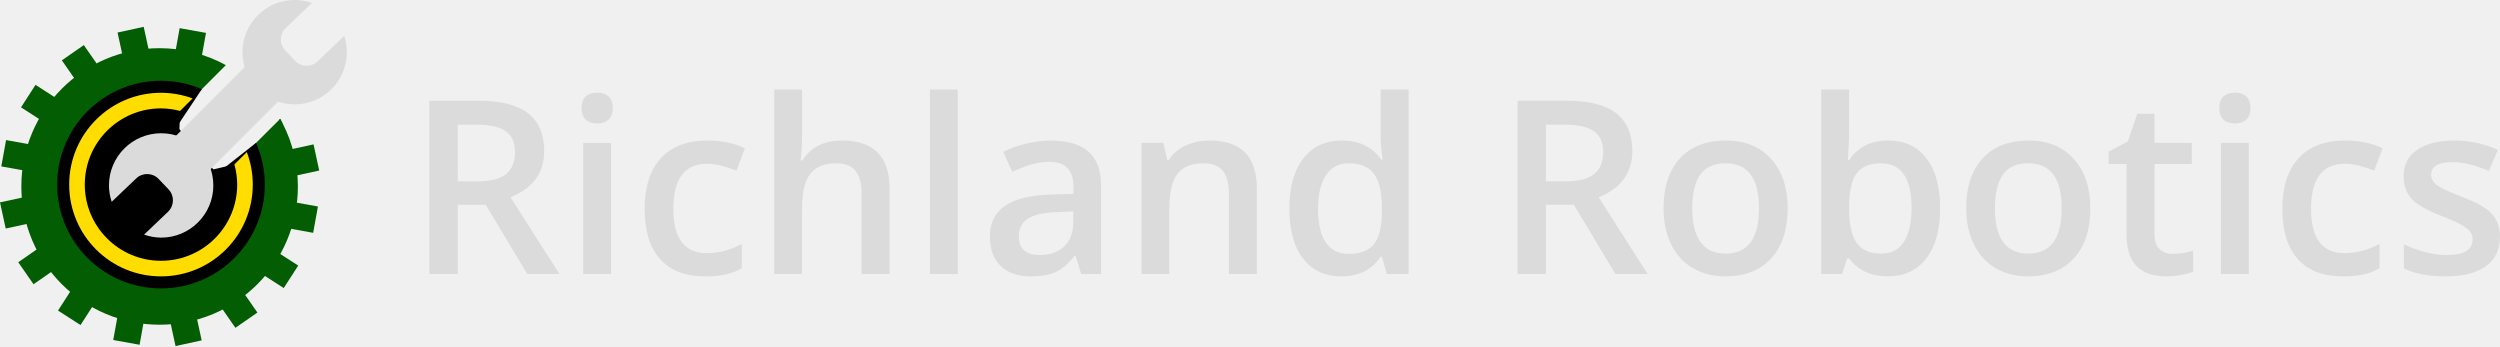
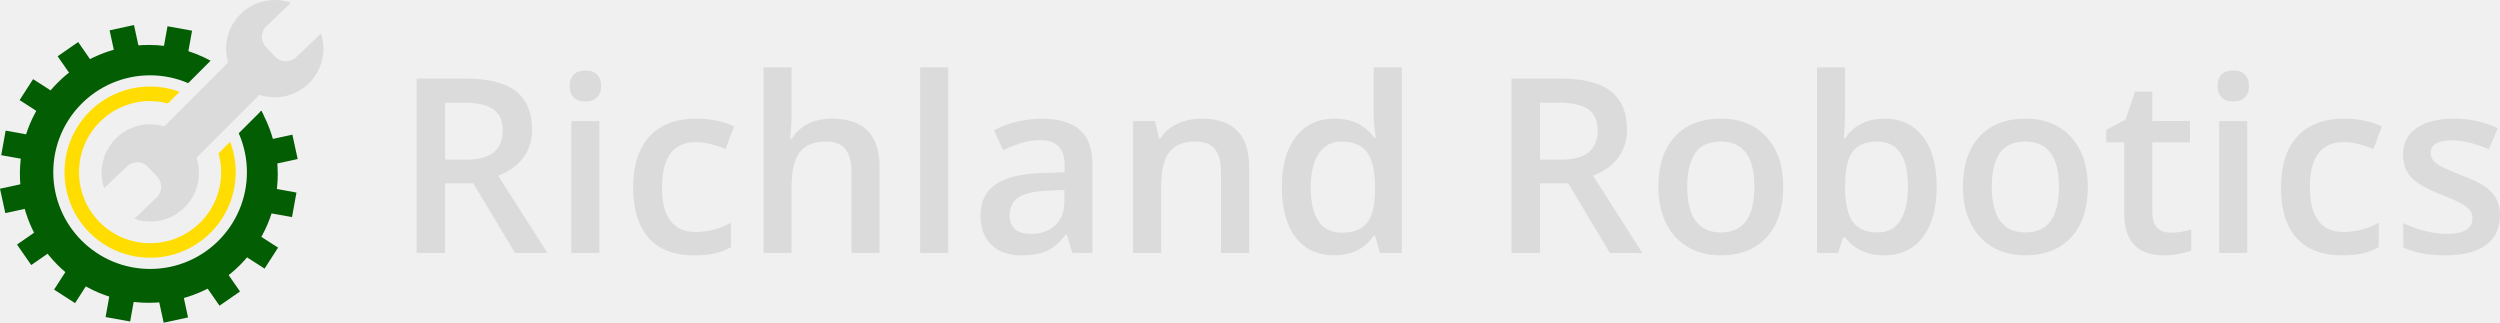
- <svg xmlns="http://www.w3.org/2000/svg" width="1362.166" height="188.563" viewBox="0 0 360.406 49.891">
-   <g fill="#fff">
-     <path fill="#025d03" d="M23.01 6.947A19.93 19.93 0 0 0 3.076 26.879 19.93 19.93 0 0 0 23.01 46.812 19.93 19.93 0 0 0 42.942 26.88a19.9 19.9 0 0 0-2.197-9.088l-.009.004-.28-.546-.066-.117-9.637 9.6-7.533-8.001 9.338-9.345a19.9 19.9 0 0 0-9.549-2.44" />
-     <path fill="#025d03" d="m20.715 3.87-3.77.819.713 3.283 3.77-.819zm5.184.188-.597 3.306 3.795.685.598-3.306zM12.084 6.499l-3.17 2.2 1.917 2.76L14 9.26zm-6.967 5.733L3.03 15.476l2.826 1.818 2.086-3.244zm35.277 4.896-.165.165.401.576.106-.073zM.874 20.194.186 23.99l3.307.597.685-3.795zm44.326.621-3.283.713.819 3.77 3.283-.713zM3.283 28.462 0 29.174l.82 3.77 3.282-.713zm39.243.71-.686 3.796 3.306.597.686-3.797zM5.39 35.89l-2.76 1.915 2.2 3.17 2.76-1.917zm34.774.575-2.087 3.245 2.826 1.817 2.087-3.244zM10.18 41.947l-1.818 2.826 3.244 2.086 1.818-2.826zm25.009.353-3.17 2.2 1.917 2.76 3.17-2.2zM16.92 45.71l-.597 3.306 3.798.686.595-3.307zm11.44.077-3.77.819.713 3.283 3.77-.819z" />
-     <path fill="#000" d="M23.207 11.64c-8.267 0-14.97 6.701-14.97 14.97 0 8.267 6.702 14.969 14.97 14.969 8.267 0 14.97-6.702 14.97-14.97a15 15 0 0 0-1.266-6.012l-6.158 4.842-5.246-7.197 3.59-5.391a15 15 0 0 0-5.89-1.21" />
-     <path fill="#fd0" d="M23.207 13.376A13.23 13.23 0 0 0 9.974 26.61a13.23 13.23 0 0 0 13.233 13.233A13.23 13.23 0 0 0 36.44 26.61a13.2 13.2 0 0 0-.861-4.685l-4.826 4.807-7.532-8.001 4.54-4.544a13.2 13.2 0 0 0-4.554-.81" />
-     <path fill="#000" d="M23.207 15.624c-6.068 0-10.986 4.918-10.987 10.986s4.92 10.987 10.987 10.987 10.987-4.92 10.987-10.987a11 11 0 0 0-.404-2.904l-3.037.713-4.89-5.798.093-2.627a11 11 0 0 0-2.749-.37" />
-     <path fill="#dbdbdb" d="M42.476-.002a7.523 7.523 0 0 0-7.522 7.524 7.523 7.523 0 0 0 7.522 7.523A7.523 7.523 0 0 0 50 7.522a7.5 7.5 0 0 0-.377-2.345l-3.846 3.67a2.284 2.284 0 0 1-3.23-.075l-1.433-1.503a2.284 2.284 0 0 1 .075-3.229L44.975.427a7.6 7.6 0 0 0-2.5-.428M23.23 19.21a7.523 7.523 0 0 0-7.522 7.523 7.5 7.5 0 0 0 .393 2.36l3.534-3.372a2.284 2.284 0 0 1 3.23.076l1.432 1.502a2.284 2.284 0 0 1-.074 3.229l-3.455 3.295a7.6 7.6 0 0 0 2.462.434 7.523 7.523 0 0 0 7.523-7.524 7.523 7.523 0 0 0-7.523-7.523" />
-     <path fill="#dbdbdb" d="M24.74 20.202 38.574 6.368l4.784 5.025-13.832 13.833z" />
-     <path fill="#dbdbdb" d="M143.638 173.896h2.667q2.683 0 3.888-.996t1.206-2.957q0-1.992-1.302-2.86-1.301-.867-3.92-.867h-2.54zm0 3.181v9.384h-3.84v-23.49h6.636q4.547 0 6.732 1.702 2.185 1.703 2.185 5.142 0 4.386-4.563 6.25l6.636 10.396h-4.37l-5.624-9.384zm20.778 9.384h-3.776v-17.77h3.776zm-4.001-22.479q0-1.012.546-1.558.563-.547 1.591-.547.996 0 1.543.547.562.546.562 1.558 0 .964-.562 1.527-.547.546-1.543.546-1.028 0-1.59-.546-.547-.563-.547-1.527m16.777 22.8q-4.033 0-6.138-2.346-2.088-2.362-2.088-6.764 0-4.483 2.185-6.893 2.201-2.41 6.346-2.41 2.812 0 5.062 1.044l-1.141 3.037q-2.394-.932-3.953-.932-4.611 0-4.611 6.122 0 2.988 1.14 4.499 1.158 1.494 3.375 1.494 2.523 0 4.772-1.253v3.294q-1.012.594-2.17.851-1.14.257-2.779.257m24.972-.321h-3.792v-10.926q0-2.057-.836-3.069-.82-1.012-2.619-1.012-2.378 0-3.502 1.43-1.11 1.414-1.11 4.756v8.82h-3.775v-25h3.776v6.346q0 1.527-.193 3.262h.241q.771-1.285 2.137-1.992 1.382-.707 3.214-.707 6.459 0 6.459 6.507zm9.241 0h-3.776V161.46h3.776zm16.73 0-.756-2.474h-.128q-1.286 1.622-2.587 2.217-1.302.578-3.342.578-2.62 0-4.098-1.414-1.462-1.414-1.462-4 0-2.748 2.04-4.146t6.219-1.526l3.069-.097v-.948q0-1.703-.804-2.538-.787-.852-2.458-.852-1.366 0-2.619.402-1.253.401-2.41.948l-1.221-2.7q1.446-.755 3.165-1.14 1.72-.402 3.246-.402 3.39 0 5.11 1.478 1.735 1.478 1.735 4.644v11.97zm-5.624-2.57q2.056 0 3.293-1.142 1.254-1.157 1.254-3.23v-1.542l-2.282.097q-2.667.096-3.888.9-1.205.787-1.205 2.426 0 1.189.707 1.847.707.643 2.12.643m29.438 2.57h-3.792v-10.926q0-2.057-.835-3.069-.82-1.012-2.62-1.012-2.394 0-3.502 1.414-1.109 1.414-1.109 4.74v8.853h-3.776v-17.77h2.957l.53 2.329h.193q.803-1.27 2.281-1.96 1.479-.691 3.278-.691 6.395 0 6.395 6.507zm11.459.321q-3.326 0-5.19-2.41t-1.864-6.764q0-4.37 1.88-6.797 1.896-2.442 5.238-2.442 3.503 0 5.335 2.587h.192q-.273-1.912-.273-3.021v-6.475h3.792v25h-2.956l-.659-2.329h-.177q-1.815 2.651-5.318 2.651m1.012-3.053q2.33 0 3.39-1.301 1.06-1.318 1.093-4.258v-.53q0-3.358-1.093-4.772t-3.422-1.414q-1.992 0-3.069 1.623-1.076 1.606-1.076 4.595 0 2.956 1.044 4.515 1.044 1.542 3.133 1.542m26.71-9.833h2.667q2.683 0 3.888-.996t1.205-2.957q0-1.992-1.301-2.86-1.302-.867-3.92-.867h-2.54zm0 3.181v9.384h-3.84v-23.49h6.635q4.548 0 6.733 1.702 2.185 1.703 2.185 5.142 0 4.386-4.563 6.25l6.636 10.396h-4.37l-5.624-9.384zm32.764.466q0 4.355-2.233 6.797t-6.218 2.442q-2.491 0-4.403-1.124t-2.94-3.23-1.029-4.885q0-4.322 2.218-6.748t6.25-2.426q3.856 0 6.106 2.49 2.25 2.475 2.25 6.684m-12.934 0q0 6.154 4.547 6.154 4.499 0 4.499-6.154 0-6.09-4.531-6.09-2.378 0-3.455 1.575-1.06 1.575-1.06 4.515m26.562-9.174q3.326 0 5.174 2.41 1.864 2.41 1.864 6.764 0 4.37-1.88 6.813-1.88 2.426-5.222 2.426-3.374 0-5.238-2.426h-.257l-.691 2.105h-2.828v-25h3.776v5.945q0 .658-.065 1.96-.064 1.301-.096 1.655h.16q1.8-2.651 5.303-2.651m-.98 3.085q-2.282 0-3.294 1.35-.996 1.333-1.028 4.482v.257q0 3.246 1.028 4.708 1.028 1.446 3.358 1.446 2.009 0 3.037-1.59 1.044-1.591 1.044-4.596 0-6.057-4.145-6.057m28.378 6.09q0 4.354-2.234 6.796t-6.218 2.442q-2.49 0-4.402-1.124t-2.94-3.23q-1.029-2.105-1.029-4.885 0-4.322 2.217-6.748t6.25-2.426q3.857 0 6.106 2.49 2.25 2.475 2.25 6.684m-12.935 0q0 6.153 4.548 6.153 4.499 0 4.499-6.154 0-6.09-4.532-6.09-2.378 0-3.454 1.575-1.06 1.575-1.06 4.515m24.104 6.185q1.382 0 2.764-.433v2.844q-.627.273-1.623.45-.98.192-2.04.192-5.367 0-5.367-5.656v-9.576h-2.426v-1.67l2.603-1.383 1.285-3.76h2.33v3.953h5.061v2.86h-5.061v9.512q0 1.366.675 2.025.69.642 1.8.642m10.302 2.732h-3.776v-17.77h3.776zm-4-22.479q0-1.012.546-1.558.562-.547 1.59-.547.997 0 1.543.547.562.546.562 1.558 0 .964-.562 1.527-.546.546-1.542.546-1.029 0-1.591-.546-.546-.563-.546-1.527m16.777 22.8q-4.033 0-6.138-2.346-2.089-2.362-2.089-6.764 0-4.483 2.185-6.893 2.202-2.41 6.347-2.41 2.812 0 5.061 1.044l-1.14 3.037q-2.395-.932-3.953-.932-4.612 0-4.612 6.122 0 2.988 1.141 4.499 1.157 1.494 3.374 1.494 2.523 0 4.773-1.253v3.294q-1.013.594-2.17.851-1.14.257-2.78.257m21.276-5.382q0 2.603-1.896 4-1.896 1.382-5.431 1.382-3.551 0-5.704-1.076v-3.262q3.133 1.446 5.833 1.446 3.486 0 3.486-2.105 0-.675-.385-1.124-.386-.45-1.27-.932-.883-.482-2.458-1.093-3.069-1.189-4.162-2.378-1.076-1.189-1.076-3.085 0-2.282 1.832-3.535 1.847-1.27 5.013-1.27 3.133 0 5.929 1.27l-1.222 2.844q-2.876-1.189-4.836-1.189-2.988 0-2.988 1.703 0 .836.77 1.414.788.579 3.407 1.59 2.201.853 3.198 1.56.996.706 1.478 1.638.482.916.482 2.202" aria-label="Richland Robotics" font-family="Open Sans" font-size="32.907" font-weight="600" letter-spacing=".211" style="-inkscape-font-specification:&quot;Open Sans Semi-Bold&quot;" transform="translate(-86.783 -158.82)scale(1.06361)" />
+ <svg xmlns="http://www.w3.org/2000/svg" width="1353.776" height="174.75" viewBox="0 0 358.186 46.236" version="1.1" id="svg8">
+   <defs id="defs8">
+     <linearGradient id="a" gradientTransform="matrix(1.00051,0,0,0.9995025,-40.52358,-97.42461)" x1="96.834" y1="149.622" x2="128.598" y2="149.622" gradientUnits="userSpaceOnUse">
+       <stop offset="0" stop-color="#dbdbdb" id="stop1" />
+     </linearGradient>
+   </defs>
+   <g fill="#ffffff" id="g8" transform="translate(-2.218729,-3.258165)">
+     <path fill="#dbdbdb" d="m 143.638,173.896 h 2.667 q 2.683,0 3.888,-0.996 1.205,-0.996 1.206,-2.957 0,-1.992 -1.302,-2.86 -1.301,-0.867 -3.92,-0.867 h -2.54 z m 0,3.181 v 9.384 h -3.84 v -23.49 h 6.636 q 4.547,0 6.732,1.702 2.185,1.703 2.185,5.142 0,4.386 -4.563,6.25 l 6.636,10.396 h -4.37 l -5.624,-9.384 z m 20.778,9.384 h -3.776 v -17.77 h 3.776 z m -4.001,-22.479 q 0,-1.012 0.546,-1.558 0.563,-0.547 1.591,-0.547 0.996,0 1.543,0.547 0.562,0.546 0.562,1.558 0,0.964 -0.562,1.527 -0.547,0.546 -1.543,0.546 -1.028,0 -1.59,-0.546 -0.547,-0.563 -0.547,-1.527 m 16.777,22.8 q -4.033,0 -6.138,-2.346 -2.088,-2.362 -2.088,-6.764 0,-4.483 2.185,-6.893 2.201,-2.41 6.346,-2.41 2.812,0 5.062,1.044 l -1.141,3.037 q -2.394,-0.932 -3.953,-0.932 -4.611,0 -4.611,6.122 0,2.988 1.14,4.499 1.158,1.494 3.375,1.494 2.523,0 4.772,-1.253 v 3.294 q -1.012,0.594 -2.17,0.851 -1.14,0.257 -2.779,0.257 m 24.972,-0.321 h -3.792 v -10.926 q 0,-2.057 -0.836,-3.069 -0.82,-1.012 -2.619,-1.012 -2.378,0 -3.502,1.43 -1.11,1.414 -1.11,4.756 v 8.82 h -3.775 v -25 h 3.776 v 6.346 q 0,1.527 -0.193,3.262 h 0.241 q 0.771,-1.285 2.137,-1.992 1.382,-0.707 3.214,-0.707 6.459,0 6.459,6.507 z m 9.241,0 h -3.776 V 161.46 h 3.776 z m 16.73,0 -0.756,-2.474 h -0.128 q -1.286,1.622 -2.587,2.217 -1.302,0.578 -3.342,0.578 -2.62,0 -4.098,-1.414 -1.462,-1.414 -1.462,-4 0,-2.748 2.04,-4.146 2.04,-1.398 6.219,-1.526 l 3.069,-0.097 v -0.948 q 0,-1.703 -0.804,-2.538 -0.787,-0.852 -2.458,-0.852 -1.366,0 -2.619,0.402 -1.253,0.401 -2.41,0.948 l -1.221,-2.7 q 1.446,-0.755 3.165,-1.14 1.72,-0.402 3.246,-0.402 3.39,0 5.11,1.478 1.735,1.478 1.735,4.644 v 11.97 z m -5.624,-2.57 q 2.056,0 3.293,-1.142 1.254,-1.157 1.254,-3.23 v -1.542 l -2.282,0.097 q -2.667,0.096 -3.888,0.9 -1.205,0.787 -1.205,2.426 0,1.189 0.707,1.847 0.707,0.643 2.12,0.643 m 29.438,2.57 h -3.792 v -10.926 q 0,-2.057 -0.835,-3.069 -0.82,-1.012 -2.62,-1.012 -2.394,0 -3.502,1.414 -1.109,1.414 -1.109,4.74 v 8.853 h -3.776 v -17.77 h 2.957 l 0.53,2.329 h 0.193 q 0.803,-1.27 2.281,-1.96 1.479,-0.691 3.278,-0.691 6.395,0 6.395,6.507 z m 11.459,0.321 q -3.326,0 -5.19,-2.41 -1.864,-2.41 -1.864,-6.764 0,-4.37 1.88,-6.797 1.896,-2.442 5.238,-2.442 3.503,0 5.335,2.587 h 0.192 q -0.273,-1.912 -0.273,-3.021 v -6.475 h 3.792 v 25 h -2.956 l -0.659,-2.329 h -0.177 q -1.815,2.651 -5.318,2.651 m 1.012,-3.053 q 2.33,0 3.39,-1.301 1.06,-1.318 1.093,-4.258 v -0.53 q 0,-3.358 -1.093,-4.772 -1.093,-1.414 -3.422,-1.414 -1.992,0 -3.069,1.623 -1.076,1.606 -1.076,4.595 0,2.956 1.044,4.515 1.044,1.542 3.133,1.542 m 26.71,-9.833 h 2.667 q 2.683,0 3.888,-0.996 1.205,-0.996 1.205,-2.957 0,-1.992 -1.301,-2.86 -1.302,-0.867 -3.92,-0.867 h -2.54 z m 0,3.181 v 9.384 h -3.84 v -23.49 h 6.635 q 4.548,0 6.733,1.702 2.185,1.703 2.185,5.142 0,4.386 -4.563,6.25 l 6.636,10.396 h -4.37 l -5.624,-9.384 z m 32.764,0.466 q 0,4.355 -2.233,6.797 -2.233,2.442 -6.218,2.442 -2.491,0 -4.403,-1.124 -1.912,-1.124 -2.94,-3.23 -1.028,-2.106 -1.029,-4.885 0,-4.322 2.218,-6.748 2.218,-2.426 6.25,-2.426 3.856,0 6.106,2.49 2.25,2.475 2.25,6.684 m -12.934,0 q 0,6.154 4.547,6.154 4.499,0 4.499,-6.154 0,-6.09 -4.531,-6.09 -2.378,0 -3.455,1.575 -1.06,1.575 -1.06,4.515 m 26.562,-9.174 q 3.326,0 5.174,2.41 1.864,2.41 1.864,6.764 0,4.37 -1.88,6.813 -1.88,2.426 -5.222,2.426 -3.374,0 -5.238,-2.426 h -0.257 l -0.691,2.105 h -2.828 v -25 h 3.776 v 5.945 q 0,0.658 -0.065,1.96 -0.064,1.301 -0.096,1.655 h 0.16 q 1.8,-2.651 5.303,-2.651 m -0.98,3.085 q -2.282,0 -3.294,1.35 -0.996,1.333 -1.028,4.482 v 0.257 q 0,3.246 1.028,4.708 1.028,1.446 3.358,1.446 2.009,0 3.037,-1.59 1.044,-1.591 1.044,-4.596 0,-6.057 -4.145,-6.057 m 28.378,6.09 q 0,4.354 -2.234,6.796 -2.234,2.442 -6.218,2.442 -2.49,0 -4.402,-1.124 -1.912,-1.124 -2.94,-3.23 -1.029,-2.105 -1.029,-4.885 0,-4.322 2.217,-6.748 2.217,-2.426 6.25,-2.426 3.857,0 6.106,2.49 2.25,2.475 2.25,6.684 m -12.935,0 q 0,6.153 4.548,6.153 4.499,0 4.499,-6.154 0,-6.09 -4.532,-6.09 -2.378,0 -3.454,1.575 -1.06,1.575 -1.06,4.515 m 24.104,6.185 q 1.382,0 2.764,-0.433 v 2.844 q -0.627,0.273 -1.623,0.45 -0.98,0.192 -2.04,0.192 -5.367,0 -5.367,-5.656 v -9.576 h -2.426 v -1.67 l 2.603,-1.383 1.285,-3.76 h 2.33 v 3.953 h 5.061 v 2.86 h -5.061 v 9.512 q 0,1.366 0.675,2.025 0.69,0.642 1.8,0.642 m 10.302,2.732 h -3.776 v -17.77 h 3.776 z m -4,-22.479 q 0,-1.012 0.546,-1.558 0.562,-0.547 1.59,-0.547 0.997,0 1.543,0.547 0.562,0.546 0.562,1.558 0,0.964 -0.562,1.527 -0.546,0.546 -1.542,0.546 -1.029,0 -1.591,-0.546 -0.546,-0.563 -0.546,-1.527 m 16.777,22.8 q -4.033,0 -6.138,-2.346 -2.089,-2.362 -2.089,-6.764 0,-4.483 2.185,-6.893 2.202,-2.41 6.347,-2.41 2.812,0 5.061,1.044 l -1.14,3.037 q -2.395,-0.932 -3.953,-0.932 -4.612,0 -4.612,6.122 0,2.988 1.141,4.499 1.157,1.494 3.374,1.494 2.523,0 4.773,-1.253 v 3.294 q -1.013,0.594 -2.17,0.851 -1.14,0.257 -2.78,0.257 m 21.276,-5.382 q 0,2.603 -1.896,4 -1.896,1.382 -5.431,1.382 -3.551,0 -5.704,-1.076 v -3.262 q 3.133,1.446 5.833,1.446 3.486,0 3.486,-2.105 0,-0.675 -0.385,-1.124 -0.386,-0.45 -1.27,-0.932 -0.883,-0.482 -2.458,-1.093 -3.069,-1.189 -4.162,-2.378 -1.076,-1.189 -1.076,-3.085 0,-2.282 1.832,-3.535 1.847,-1.27 5.013,-1.27 3.133,0 5.929,1.27 l -1.222,2.844 q -2.876,-1.189 -4.836,-1.189 -2.988,0 -2.988,1.703 0,0.836 0.77,1.414 0.788,0.579 3.407,1.59 2.201,0.853 3.198,1.56 0.996,0.706 1.478,1.638 0.482,0.916 0.482,2.202" aria-label="Richland Robotics" font-family="'Open Sans'" font-size="32.907px" font-weight="600" letter-spacing="0.211" style="-inkscape-font-specification:'Open Sans Semi-Bold'" transform="matrix(1.06361,0,0,1.06361,-86.783,-158.82)" id="path8" />
+     <g id="g9" transform="translate(-39.58575,-48.86514)">
+       <path id="path1-3" d="m 63.126,58.561 0.001,0.002 A 18.47,18.47 0 0 0 44.655,77.034 18.47,18.47 0 0 0 63.127,95.507 18.47,18.47 0 0 0 81.6,77.035 18.5,18.5 0 0 0 79.563,68.612 l -0.007,0.003 -0.26,-0.505 -0.062,-0.109 -3.224,3.212 a 13.9,13.9 0 0 1 1.173,5.572 c 0,7.662 -6.21,13.873 -13.873,13.873 -7.663,0 -13.873,-6.211 -13.873,-13.873 0,-7.662 6.211,-13.872 13.873,-13.872 v -10e-4 a 13.9,13.9 0 0 1 5.458,1.122 13.9,13.9 0 0 1 5.16e-4,0 l 3.208,-3.211 A 18.5,18.5 0 0 0 63.126,58.561 Z" style="fill:#025d03;fill-opacity:1;stroke-width:1" />
+       <path fill="#025d03" d="m 61.001,55.711 -3.494,0.759 0.66,3.043 3.495,-0.76 z m 4.804,0.174 -0.553,3.064 3.517,0.634 0.554,-3.063 z m -12.803,2.262 -2.939,2.039 1.777,2.558 2.937,-2.038 z m -6.457,5.313 -1.934,3.007 2.62,1.684 1.932,-3.006 z m 32.693,4.537 -0.153,0.153 0.372,0.534 0.099,-0.068 z m -36.625,2.842 -0.635,3.518 3.064,0.553 0.635,-3.517 z m 41.08,0.576 -3.042,0.66 0.759,3.495 3.043,-0.662 z m -38.846,7.086 -3.044,0.66 0.76,3.494 3.042,-0.66 z m 36.368,0.658 -0.635,3.518 3.063,0.553 0.636,-3.519 z m -34.417,6.226 -2.558,1.775 2.038,2.938 2.558,-1.776 z m 32.226,0.533 -1.934,3.008 2.62,1.683 1.933,-3.006 z m -27.787,5.08 -1.684,2.62 3.006,1.933 1.685,-2.62 z m 23.177,0.328 -2.937,2.038 1.776,2.559 2.937,-2.038 z m -16.93,3.16 -0.552,3.064 3.519,0.635 0.552,-3.064 z m 10.602,0.071 -3.493,0.76 0.661,3.042 3.493,-0.759 z" id="path2-6" style="stroke-width:1" />
+       <path id="path4-7" d="M 63.31,64.522 A 12.26,12.26 0 0 0 51.046,76.786 12.26,12.26 0 0 0 63.31,89.049 12.26,12.26 0 0 0 75.574,76.786 12.2,12.2 0 0 0 74.776,72.444 l -1.657,1.651 a 10.2,10.2 0 0 1 0.374,2.691 c 0,5.623 -4.56,10.182 -10.183,10.182 -5.623,0 -10.183,-4.559 -10.182,-10.182 0.001,-5.623 4.559,-10.182 10.182,-10.182 l 10e-4,0.001 a 10.2,10.2 0 0 1 2.547,0.343 l 1.673,-1.675 a 12.2,12.2 0 0 0 -4.22,-0.751 z" style="fill:#ffdd00;fill-opacity:1;stroke-width:1" />
+       <path fill="url(#a)" d="m 81.167,52.123 a 6.97,6.97 0 0 0 -6.971,6.973 6.97,6.97 0 0 0 6.972,6.971 6.97,6.97 0 0 0 6.972,-6.971 7,7 0 0 0 -0.35,-2.174 l -3.565,3.401 a 2.117,2.117 0 0 1 -2.992,-0.07 l -1.329,-1.392 a 2.117,2.117 0 0 1 0.07,-2.993 l 3.51,-3.348 A 7,7 0 0 0 81.168,52.123 M 63.332,69.926 a 6.97,6.97 0 0 0 -6.972,6.973 7,7 0 0 0 0.365,2.186 l 3.275,-3.125 a 2.117,2.117 0 0 1 2.992,0.07 l 1.329,1.393 a 2.117,2.117 0 0 1 -0.07,2.992 l -3.201,3.054 a 7,7 0 0 0 2.282,0.402 6.97,6.97 0 0 0 6.972,-6.972 6.97,6.97 0 0 0 -6.972,-6.972" id="path7-5" style="fill:url(#a);stroke-width:1" />
+       <path fill="url(#a)" d="M 64.73,70.846 77.55,58.026 81.985,62.683 69.165,75.503 Z" id="path8-3" style="fill:#dbdbdb;fill-opacity:1;stroke-width:1" />
+     </g>
  </g>
</svg>
